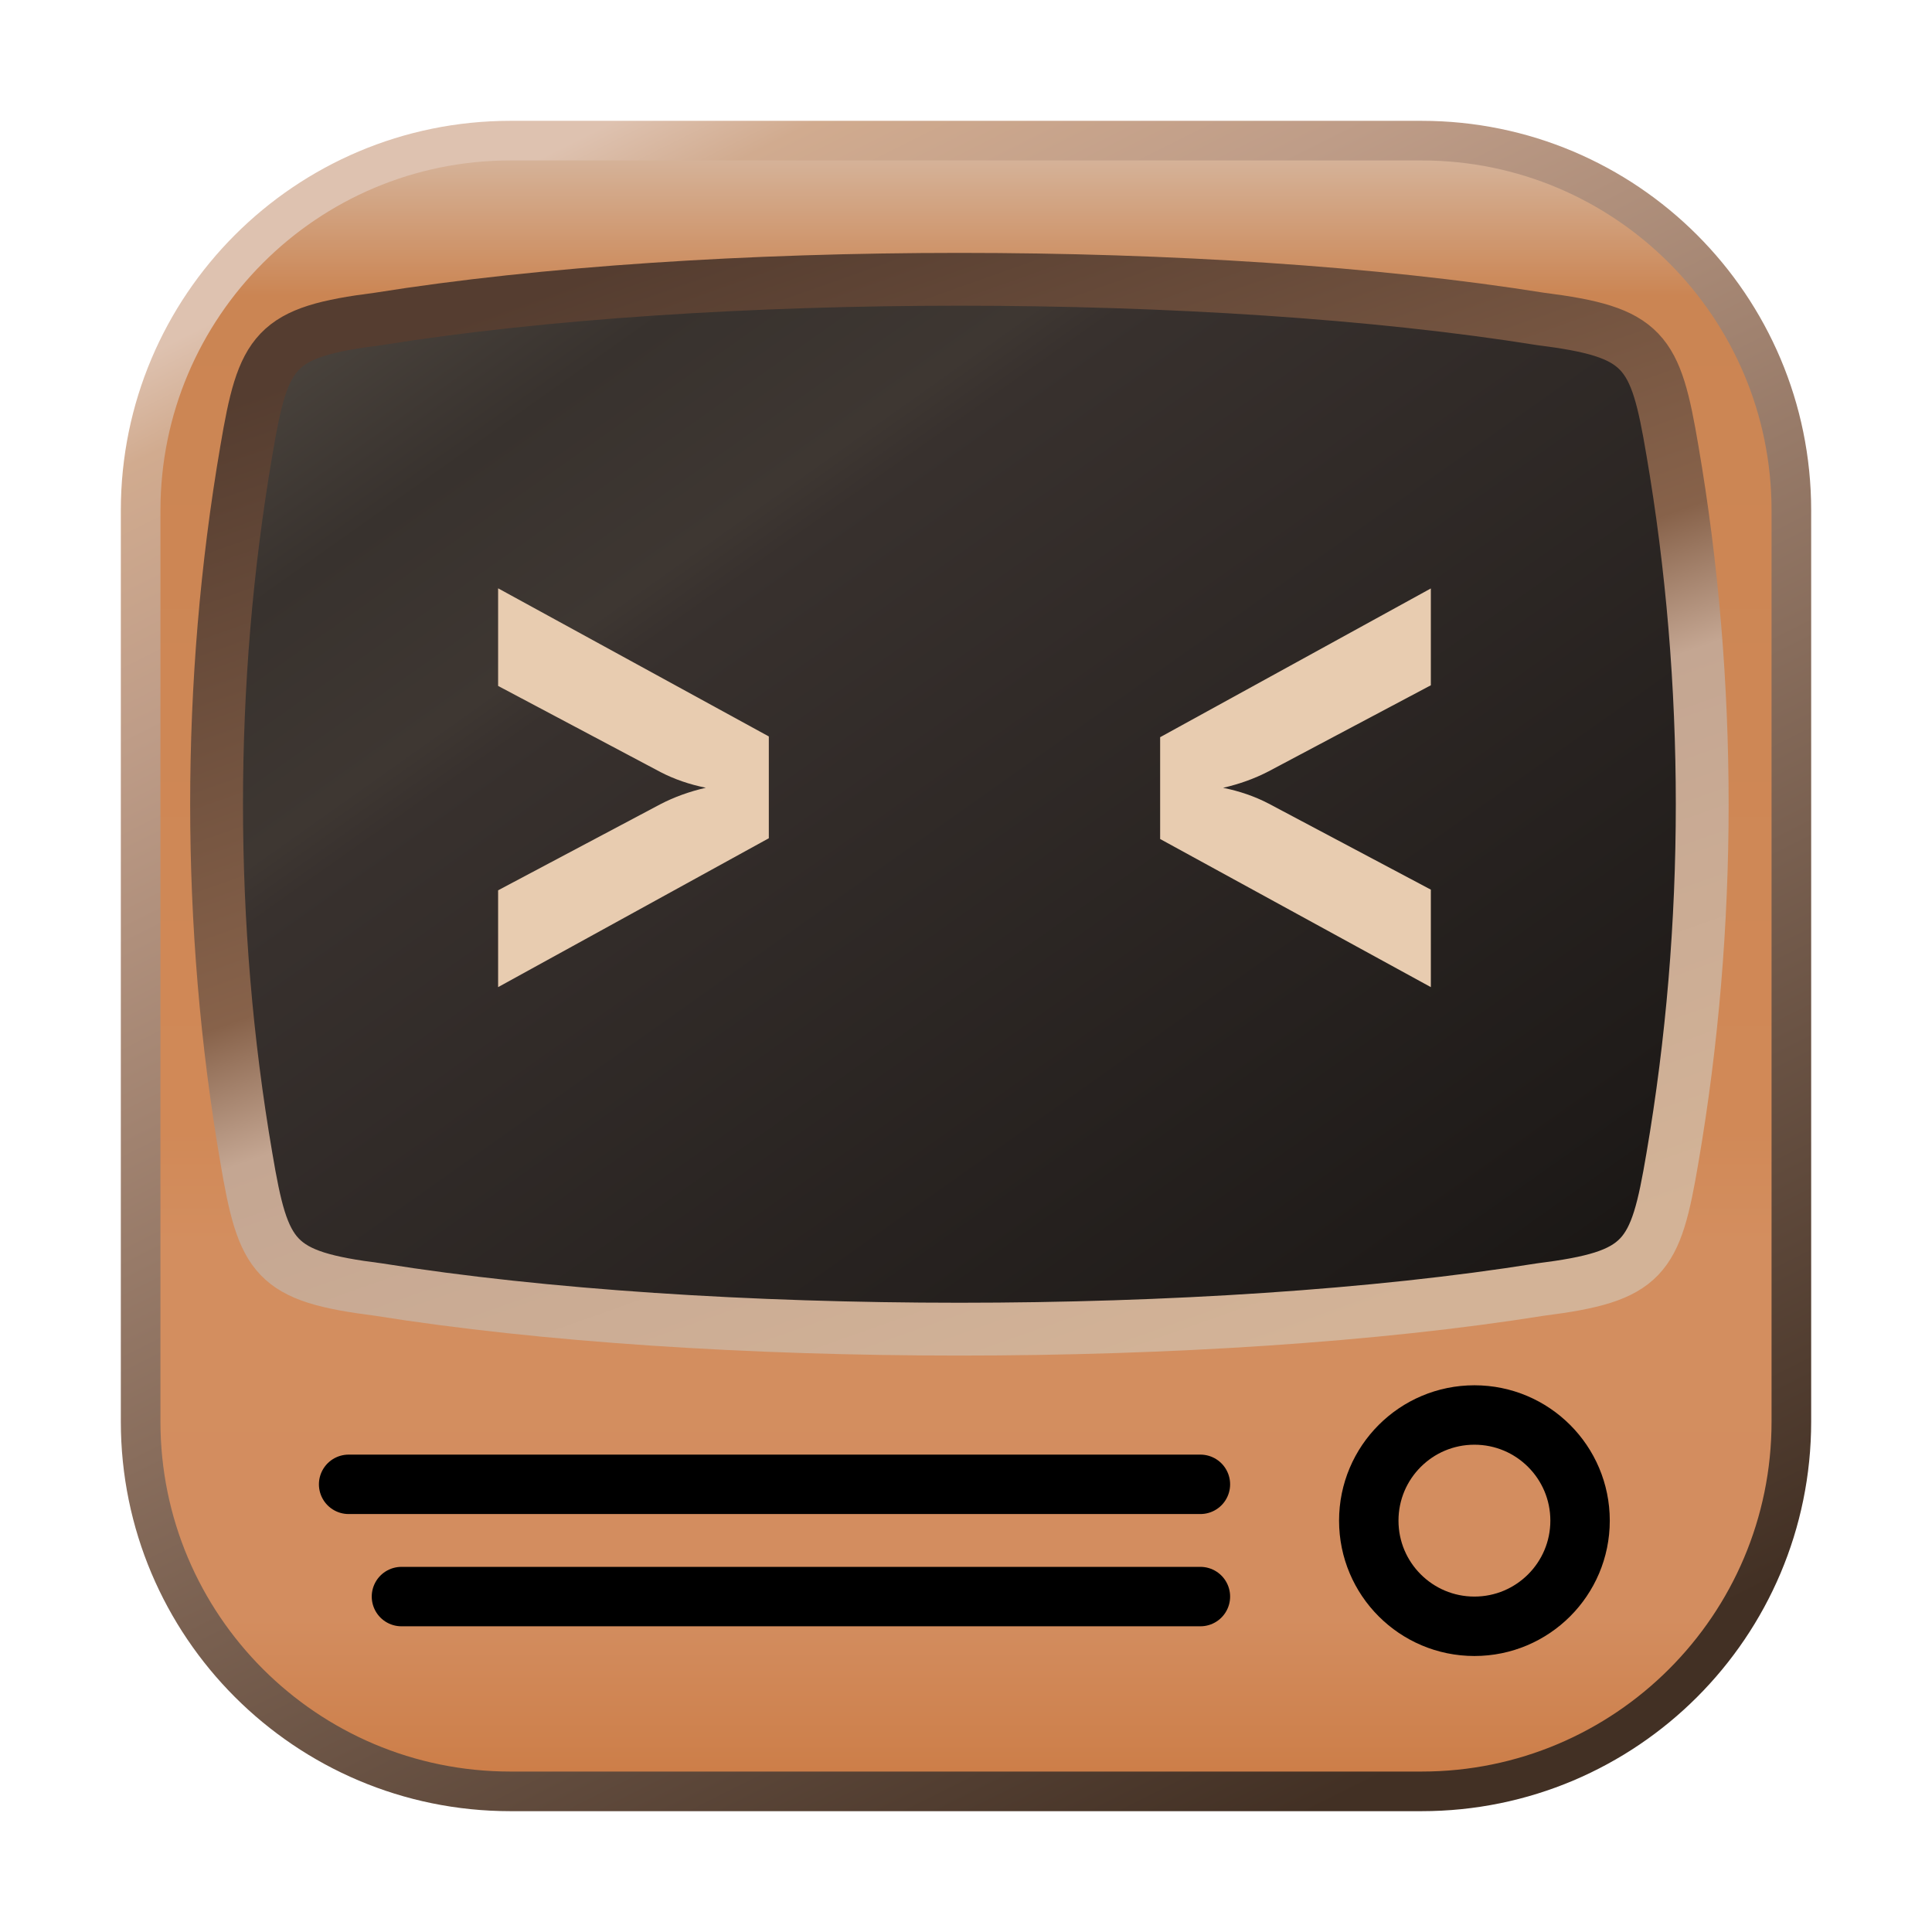
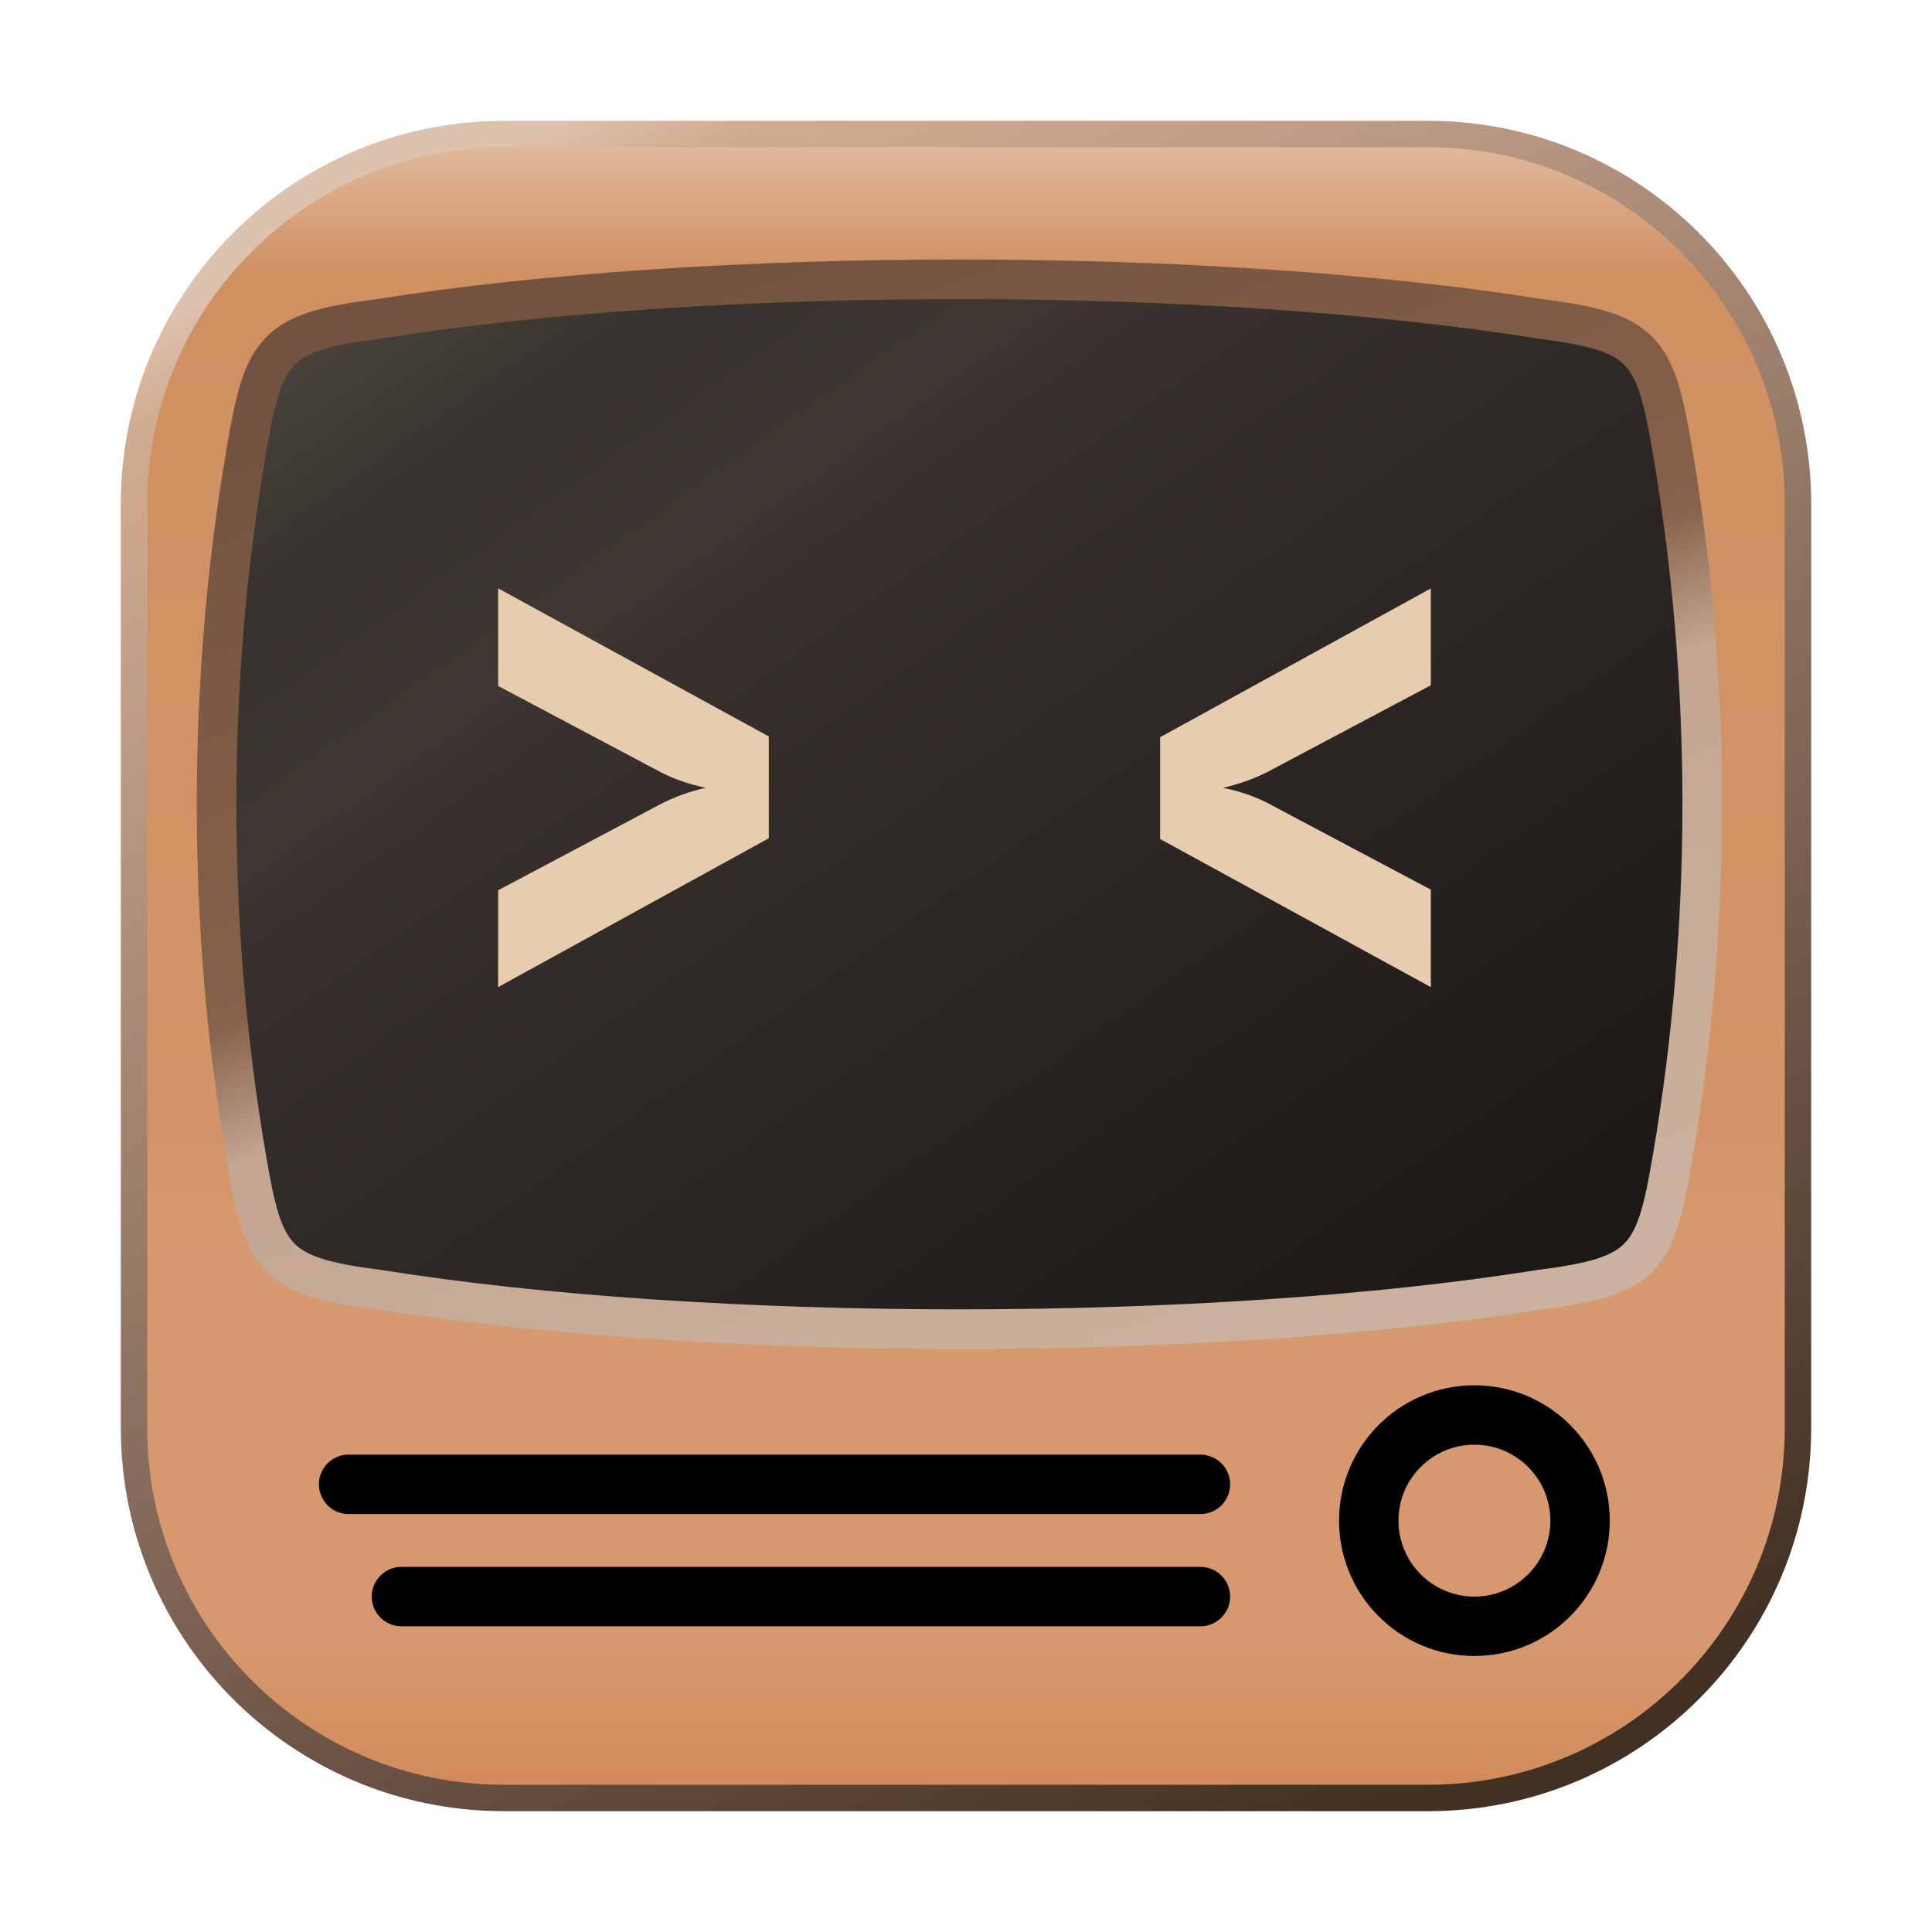
<svg xmlns="http://www.w3.org/2000/svg" width="256" height="256" version="1.1" viewBox="-18.3 -18.3 292.6 292.6">
  <defs>
    <linearGradient id="fillGradient" x2="0" y2="1">
-       <stop stop-color="#d6b69e" offset="0" />
-       <stop stop-color="#cb8553" offset=".09" />
-       <stop stop-color="#d18957" offset=".6" />
-       <stop stop-color="#d38e5f" offset=".67" />
-       <stop stop-color="#d38d5f" offset=".9" />
-       <stop stop-color="#cc7d47" offset="1" />
+       <stop stop-color="#e4c0a5" offset="0" />
+       <stop stop-color="#d09062" offset=".09" />
+       <stop stop-color="#d59467" offset=".6" />
+       <stop stop-color="#d7996f" offset=".67" />
+       <stop stop-color="#d7986f" offset=".9" />
+       <stop stop-color="#d18957" offset="1" />
    </linearGradient>
    <linearGradient id="strokeGradient" x1=".25" x2=".75" y2="1">
      <stop stop-color="#dec2b0" offset="0" />
      <stop stop-color="#d1ab8f" offset=".05" />
      <stop stop-color="#bf9d88" offset=".18" />
      <stop stop-color="#423024" offset="1" />
    </linearGradient>
    <linearGradient id="screenFillGradient" x1="1" x2="0" y1="1">
      <stop stop-color="#161412" offset="0" />
      <stop stop-color="#1f1b19" offset=".14" />
      <stop stop-color="#38312e" offset=".68" />
      <stop stop-color="#3e3732" offset=".71" />
      <stop stop-color="#38322e" offset=".83" />
      <stop stop-color="#544d45" offset="1" />
    </linearGradient>
    <linearGradient id="screenStrokeGradient" x1=".75" x2=".25" y1="1">
-       <stop stop-color="#d3b397" offset="0" />
+       <stop stop-color="#cbb19f" offset="0" />
      <stop stop-color="#c4a692" offset=".42" />
      <stop stop-color="#87624a" offset=".53" />
-       <stop stop-color="#553d30" offset="1" />
+       <stop stop-color="#725240" offset="1" />
    </linearGradient>
    <linearGradient id="bracketsColor">
      <stop stop-color="#e8ccb0" offset="0" />
      <stop stop-color="#e8ccb0" offset="1" />
    </linearGradient>
  </defs>
-   <rect x="3" y="3" width="250" height="250" ry="56" fill="url(#fillGradient)" stroke="url(#strokeGradient)" stroke-width="6" />
-   <path d="         m39 30          c         50 -8 126 -8 176 0         15.8 2 17.4 4.6 20 20          6 35 6 72 0 107         -2.6 15.4 -4.2 18 -20 20          -50 8 -126 8 -176 0         -15.8 -2 -17.4 -4.6 -20 -20          -6 -35 -6 -72 0 -107         2.6 -15.4 4.2 -18 20 -20          z" fill="url(#screenFillGradient)" stroke="url(#screenStrokeGradient)" stroke-width="8" />
+   <rect x="2" y="2" width="252" height="252" ry="56" fill="url(#fillGradient)" stroke="url(#strokeGradient)" stroke-width="4" />
+   <path d="         m39 30          c         50 -8 126 -8 176 0         15.8 2 17.4 4.6 20 20          6 35 6 72 0 107         -2.6 15.4 -4.2 18 -20 20          -50 8 -126 8 -176 0         -15.8 -2 -17.4 -4.6 -20 -20          -6 -35 -6 -72 0 -107         2.6 -15.4 4.2 -18 20 -20          z" fill="url(#screenFillGradient)" stroke="url(#screenStrokeGradient)" stroke-width="6" />
  <path d="m57.139 131.2v-14.665l24.6-13.05q3.12-1.617 6.862-2.48-3.742-0.755-6.862-2.372l-24.6-13.05v-14.782l40.998 22.433v15.419z" fill="url(#bracketsColor)" />
  <path d="m198.4 131.2-40.998-22.433v-15.419l40.998-22.529v14.665l-24.6 13.05q-3.12 1.617-6.862 2.48 3.742 0.755 6.862 2.372l24.6 13.05z" fill="url(#bracketsColor)" />
  <circle cx="205" cy="212" r="16" fill="none" stroke="#000" stroke-linejoin="round" stroke-width="9" />
  <path d="m34.5 206.5h129" stroke="#000" stroke-linecap="round" stroke-linejoin="round" stroke-width="9" />
  <path d="m42.5 223.5h121" stroke="#000" stroke-linecap="round" stroke-linejoin="round" stroke-width="9" />
</svg>
